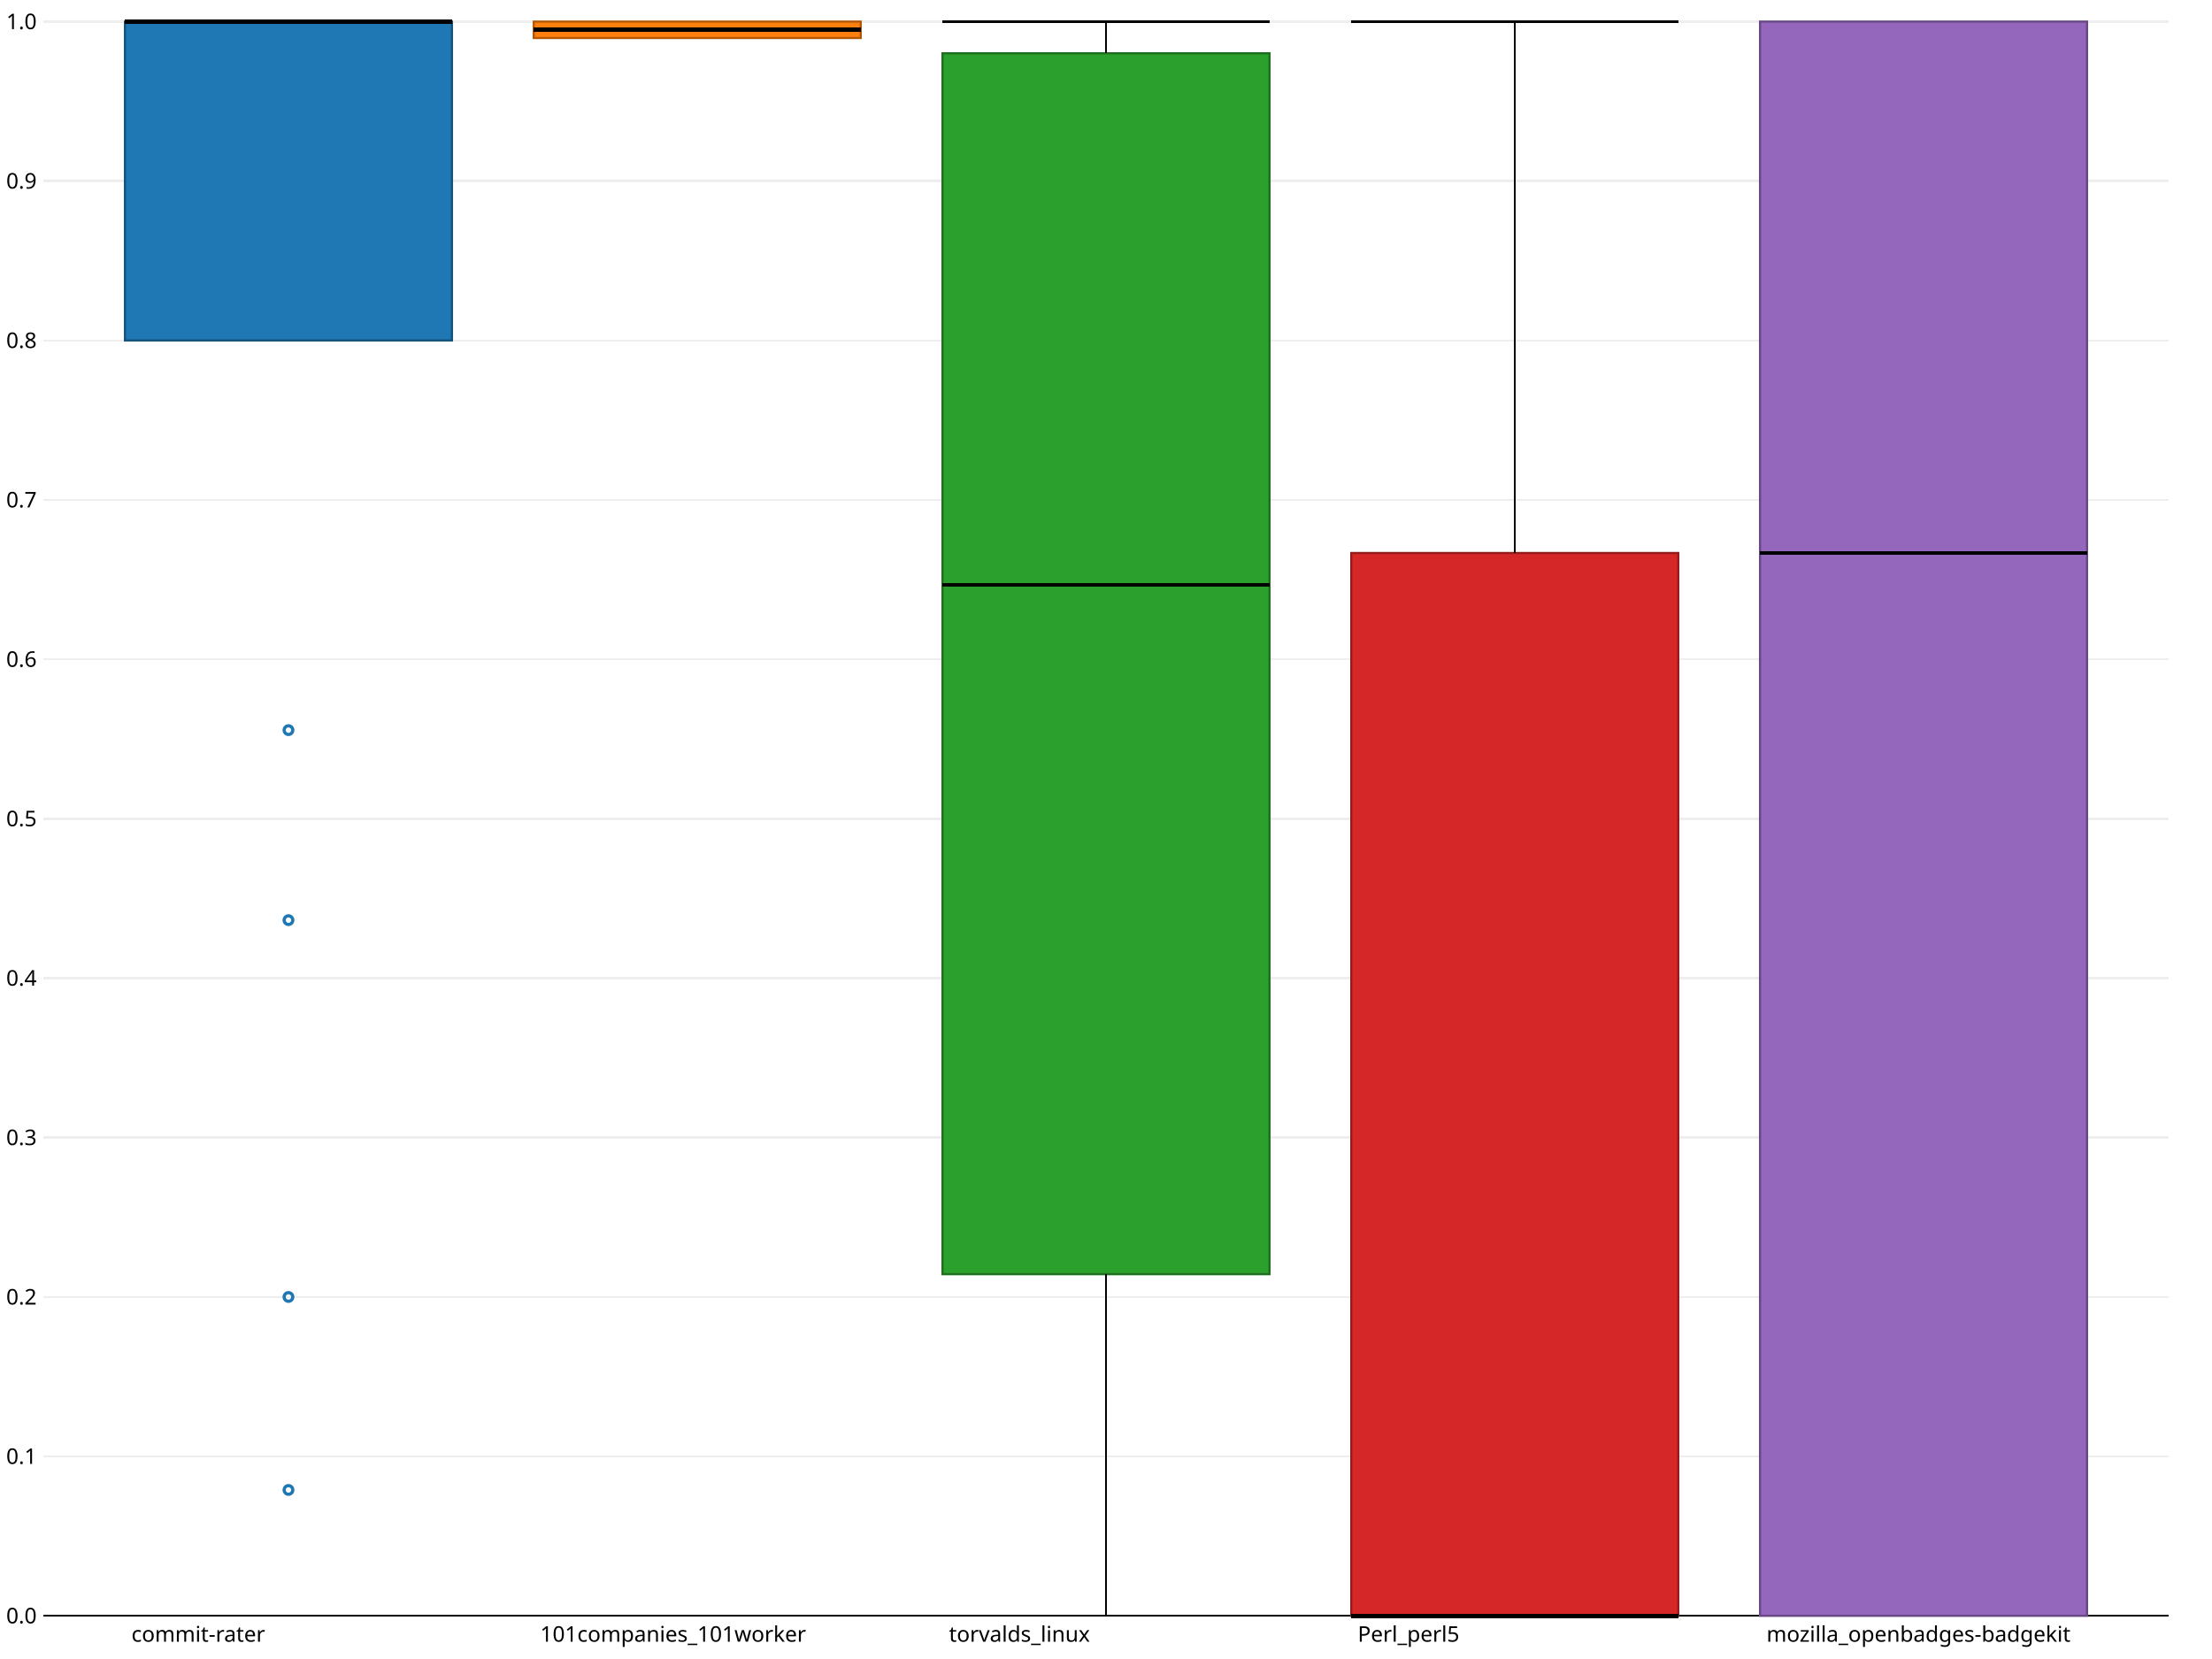
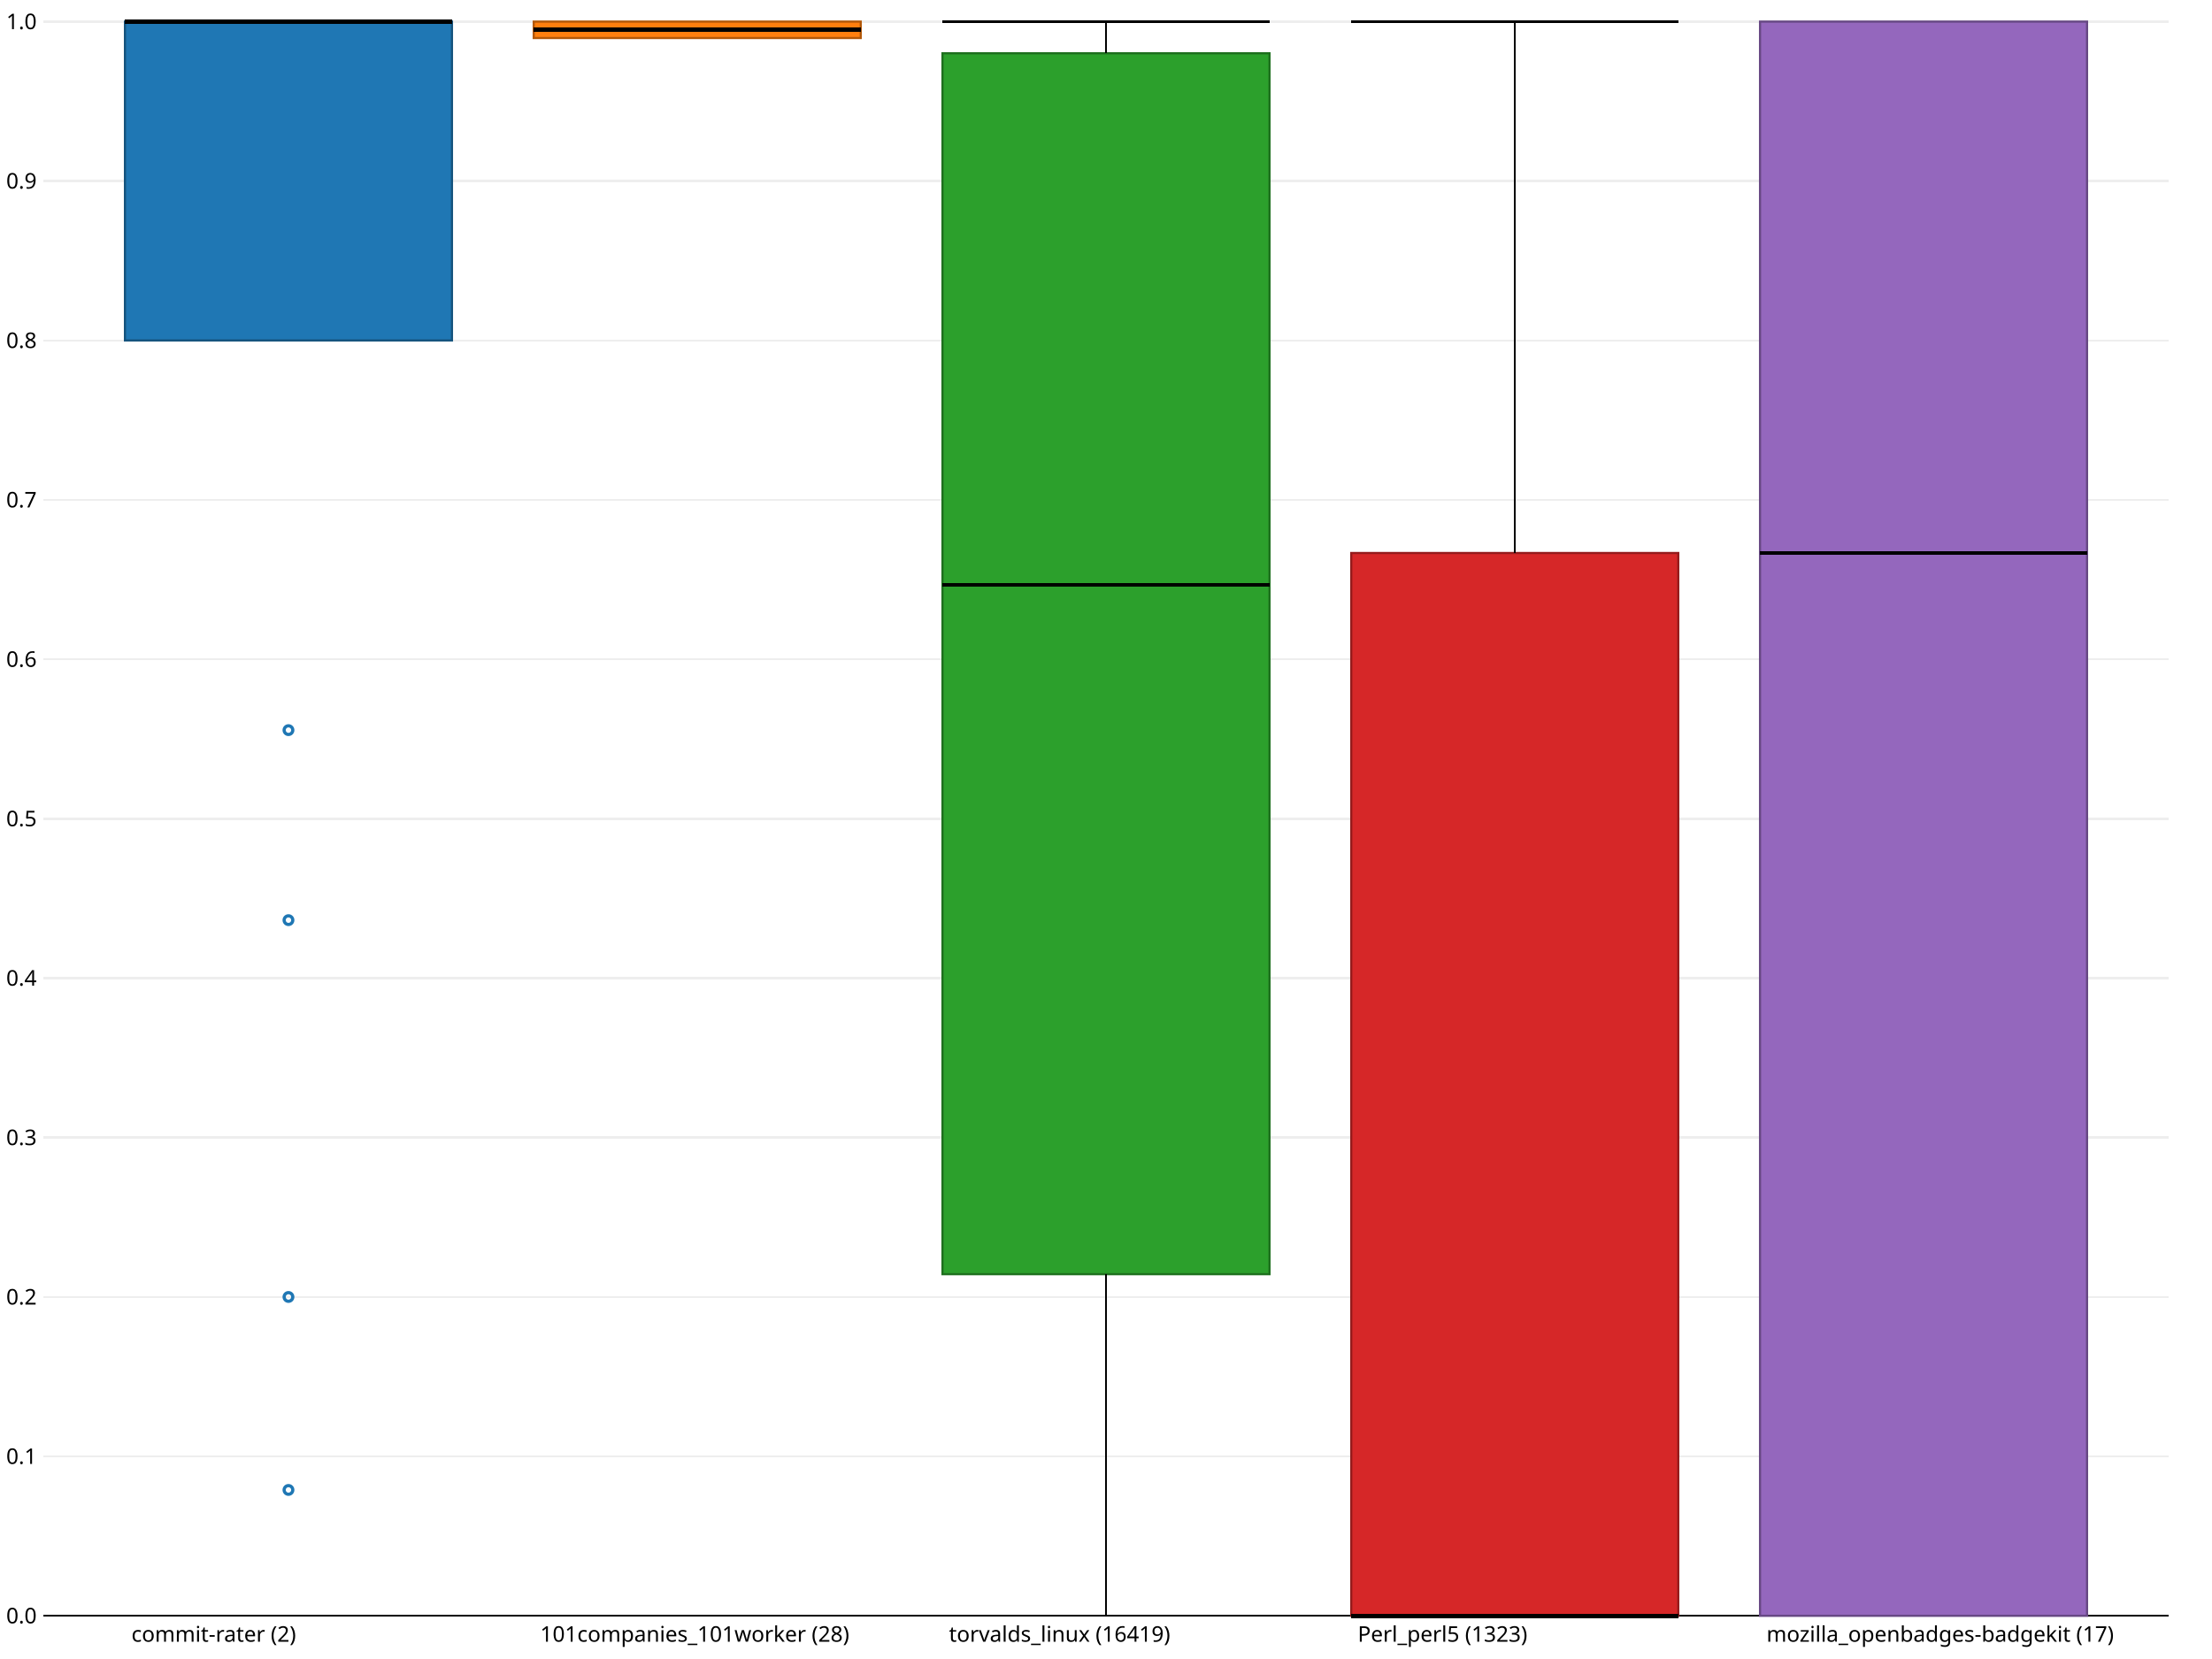
<svg xmlns="http://www.w3.org/2000/svg" xmlns:xlink="http://www.w3.org/1999/xlink" fill="none" font-family="sans-serif" font-size="10px" height="768" stroke="none" stroke-width="1.5" width="1024">
  <g transform="translate(20,10)">
    <line shape-rendering="crispEdges" stroke="rgb(0,0,0)" stroke-width="1" x1="0" x2="984" y1="738.0" y2="738.0" />
    <line shape-rendering="crispEdges" stroke="rgb(238,238,238)" stroke-width="1" x1="0" x2="984" y1="664.2" y2="664.2" />
    <line shape-rendering="crispEdges" stroke="rgb(238,238,238)" stroke-width="1" x1="0" x2="984" y1="590.4" y2="590.4" />
    <line shape-rendering="crispEdges" stroke="rgb(238,238,238)" stroke-width="1" x1="0" x2="984" y1="516.6" y2="516.6" />
    <line shape-rendering="crispEdges" stroke="rgb(238,238,238)" stroke-width="1" x1="0" x2="984" y1="442.8" y2="442.8" />
    <line shape-rendering="crispEdges" stroke="rgb(238,238,238)" stroke-width="1" x1="0" x2="984" y1="369.0" y2="369.0" />
    <line shape-rendering="crispEdges" stroke="rgb(238,238,238)" stroke-width="1" x1="0" x2="984" y1="295.2" y2="295.2" />
    <line shape-rendering="crispEdges" stroke="rgb(238,238,238)" stroke-width="1" x1="0" x2="984" y1="221.4" y2="221.4" />
    <line shape-rendering="crispEdges" stroke="rgb(238,238,238)" stroke-width="1" x1="0" x2="984" y1="147.6" y2="147.6" />
    <line shape-rendering="crispEdges" stroke="rgb(238,238,238)" stroke-width="1" x1="0" x2="984" y1="73.8" y2="73.8" />
    <line shape-rendering="crispEdges" stroke="rgb(238,238,238)" stroke-width="1" x1="0" x2="984" y1="0.0" y2="0.0" />
  </g>
  <g transform="translate(20,10)">
    <text dy=".35em" fill="rgb(0,0,0)" pointer-events="none" text-anchor="end" transform="translate(0,738.0)" x="-3">0.0</text>
    <text dy=".35em" fill="rgb(0,0,0)" pointer-events="none" text-anchor="end" transform="translate(0,664.2)" x="-3">0.1</text>
    <text dy=".35em" fill="rgb(0,0,0)" pointer-events="none" text-anchor="end" transform="translate(0,590.4)" x="-3">0.2</text>
    <text dy=".35em" fill="rgb(0,0,0)" pointer-events="none" text-anchor="end" transform="translate(0,516.6)" x="-3">0.3</text>
    <text dy=".35em" fill="rgb(0,0,0)" pointer-events="none" text-anchor="end" transform="translate(0,442.8)" x="-3">0.4</text>
    <text dy=".35em" fill="rgb(0,0,0)" pointer-events="none" text-anchor="end" transform="translate(0,369.0)" x="-3">0.5</text>
    <text dy=".35em" fill="rgb(0,0,0)" pointer-events="none" text-anchor="end" transform="translate(0,295.2)" x="-3">0.6</text>
    <text dy=".35em" fill="rgb(0,0,0)" pointer-events="none" text-anchor="end" transform="translate(0,221.4)" x="-3">0.7</text>
    <text dy=".35em" fill="rgb(0,0,0)" pointer-events="none" text-anchor="end" transform="translate(0,147.6)" x="-3">0.8</text>
    <text dy=".35em" fill="rgb(0,0,0)" pointer-events="none" text-anchor="end" transform="translate(0,73.8)" x="-3">0.9</text>
    <text dy=".35em" fill="rgb(0,0,0)" pointer-events="none" text-anchor="end" transform="translate(0,0.0)" x="-3">1.0</text>
  </g>
  <g transform="translate(20,10)">
    <line shape-rendering="crispEdges" stroke="rgb(0,0,0)" stroke-width="1" x1="0" x2="984" y1="738" y2="738" />
  </g>
  <g transform="translate(20,10)">
-     <text fill="rgb(0,0,0)" pointer-events="none" transform="translate(37.84615,753)" x="3" y="-3">commit-rater</text>
-     <text fill="rgb(0,0,0)" pointer-events="none" transform="translate(227.0769,753)" x="3" y="-3">101companies_101worker</text>
-     <text fill="rgb(0,0,0)" pointer-events="none" transform="translate(416.3077,753)" x="3" y="-3">torvalds_linux</text>
-     <text fill="rgb(0,0,0)" pointer-events="none" transform="translate(605.5385,753)" x="3" y="-3">Perl_perl5</text>
-     <text fill="rgb(0,0,0)" pointer-events="none" transform="translate(794.7692,753)" x="3" y="-3">mozilla_openbadges-badgekit</text>
+     <text fill="rgb(0,0,0)" pointer-events="none" transform="translate(37.84615,753)" x="3" y="-3">commit-rater (2)</text>
+     <text fill="rgb(0,0,0)" pointer-events="none" transform="translate(227.0769,753)" x="3" y="-3">101companies_101worker (28)</text>
+     <text fill="rgb(0,0,0)" pointer-events="none" transform="translate(416.3077,753)" x="3" y="-3">torvalds_linux (16419)</text>
+     <text fill="rgb(0,0,0)" pointer-events="none" transform="translate(605.5385,753)" x="3" y="-3">Perl_perl5 (1323)</text>
+     <text fill="rgb(0,0,0)" pointer-events="none" transform="translate(794.7692,753)" x="3" y="-3">mozilla_openbadges-badgekit (17)</text>
  </g>
  <g transform="translate(20,10)">
    <g transform="translate(37.84615,0)">
      <rect fill="rgb(31,119,180)" height="147.6" stroke="rgb(21,83,125)" stroke-width="1.0" width="151.385" />
    </g>
    <g transform="translate(37.84615,0)">
      <line shape-rendering="crispEdges" stroke="rgb(0,0,0)" stroke-width="2" x1="0.0" x2="151.385" y1="0.0" y2="0.0" />
    </g>
    <g transform="translate(37.84615,0)" />
    <g transform="translate(37.84615,0)" />
    <g transform="translate(37.84615,0)" />
    <g transform="translate(37.84615,0)" />
    <g transform="translate(37.84615,0)">
      <a xlink:title="0.43636363636363634">
        <circle cx="75.692" cy="415.964" fill="none" r="2.0" stroke="rgb(31,119,180)" />
      </a>
      <a xlink:title="0.2">
        <circle cx="75.692" cy="590.4" fill="none" r="2.0" stroke="rgb(31,119,180)" />
      </a>
      <a xlink:title="0.5555555555555556">
        <circle cx="75.692" cy="328.0" fill="none" r="2.0" stroke="rgb(31,119,180)" />
      </a>
      <a xlink:title="0.07894736842105263">
        <circle cx="75.692" cy="679.737" fill="none" r="2.0" stroke="rgb(31,119,180)" />
      </a>
    </g>
    <g transform="translate(227.0769,0)">
      <rect fill="rgb(255,127,14)" height="7.608" stroke="rgb(178,88,9)" stroke-width="1.0" width="151.385" />
    </g>
    <g transform="translate(227.0769,0)">
      <line shape-rendering="crispEdges" stroke="rgb(0,0,0)" stroke-width="2" x1="0.0" x2="151.385" y1="3.804" y2="3.804" />
    </g>
    <g transform="translate(227.0769,0)" />
    <g transform="translate(227.0769,0)" />
    <g transform="translate(227.0769,0)" />
    <g transform="translate(227.0769,0)" />
    <g transform="translate(227.0769,0)" />
    <g transform="translate(416.3077,0)">
      <rect fill="rgb(44,160,44)" height="565.195" stroke="rgb(30,112,30)" stroke-width="1.0" width="151.385" y="14.662" />
    </g>
    <g transform="translate(416.3077,0)">
      <line shape-rendering="crispEdges" stroke="rgb(0,0,0)" stroke-width="2" x1="0.0" x2="151.385" y1="260.725" y2="260.725" />
    </g>
    <g transform="translate(416.3077,0)">
      <line shape-rendering="crispEdges" stroke="rgb(0,0,0)" stroke-width="1" x1="0" x2="151.385" y1="738.0" y2="738.0" />
    </g>
    <g transform="translate(416.3077,0)">
      <line shape-rendering="crispEdges" stroke="rgb(0,0,0)" stroke-width="1" x1="75.692" x2="75.692" y1="579.857" y2="738.0" />
    </g>
    <g transform="translate(416.3077,0)">
      <line shape-rendering="crispEdges" stroke="rgb(0,0,0)" stroke-width="1" x1="0" x2="151.385" y1="0.0" y2="0.0" />
    </g>
    <g transform="translate(416.3077,0)">
      <line shape-rendering="crispEdges" stroke="rgb(0,0,0)" stroke-width="1" x1="75.692" x2="75.692" y1="0.0" y2="14.662" />
    </g>
    <g transform="translate(416.3077,0)" />
    <g transform="translate(605.5385,0)">
      <rect fill="rgb(214,39,40)" height="492.0" stroke="rgb(149,27,28)" stroke-width="1.0" width="151.385" y="246.0" />
    </g>
    <g transform="translate(605.5385,0)">
      <line shape-rendering="crispEdges" stroke="rgb(0,0,0)" stroke-width="2" x1="0.0" x2="151.385" y1="738.0" y2="738.0" />
    </g>
    <g transform="translate(605.5385,0)" />
    <g transform="translate(605.5385,0)" />
    <g transform="translate(605.5385,0)">
      <line shape-rendering="crispEdges" stroke="rgb(0,0,0)" stroke-width="1" x1="0" x2="151.385" y1="0.0" y2="0.0" />
    </g>
    <g transform="translate(605.5385,0)">
      <line shape-rendering="crispEdges" stroke="rgb(0,0,0)" stroke-width="1" x1="75.692" x2="75.692" y1="0.0" y2="246.0" />
    </g>
    <g transform="translate(605.5385,0)" />
    <g transform="translate(794.7692,0)">
      <rect fill="rgb(148,103,189)" height="738.0" stroke="rgb(103,72,132)" stroke-width="1.0" width="151.385" />
    </g>
    <g transform="translate(794.7692,0)">
      <line shape-rendering="crispEdges" stroke="rgb(0,0,0)" stroke-width="2" x1="0.0" x2="151.385" y1="246.0" y2="246.0" />
    </g>
    <g transform="translate(794.7692,0)" />
    <g transform="translate(794.7692,0)" />
    <g transform="translate(794.7692,0)" />
    <g transform="translate(794.7692,0)" />
    <g transform="translate(794.7692,0)" />
  </g>
</svg>
